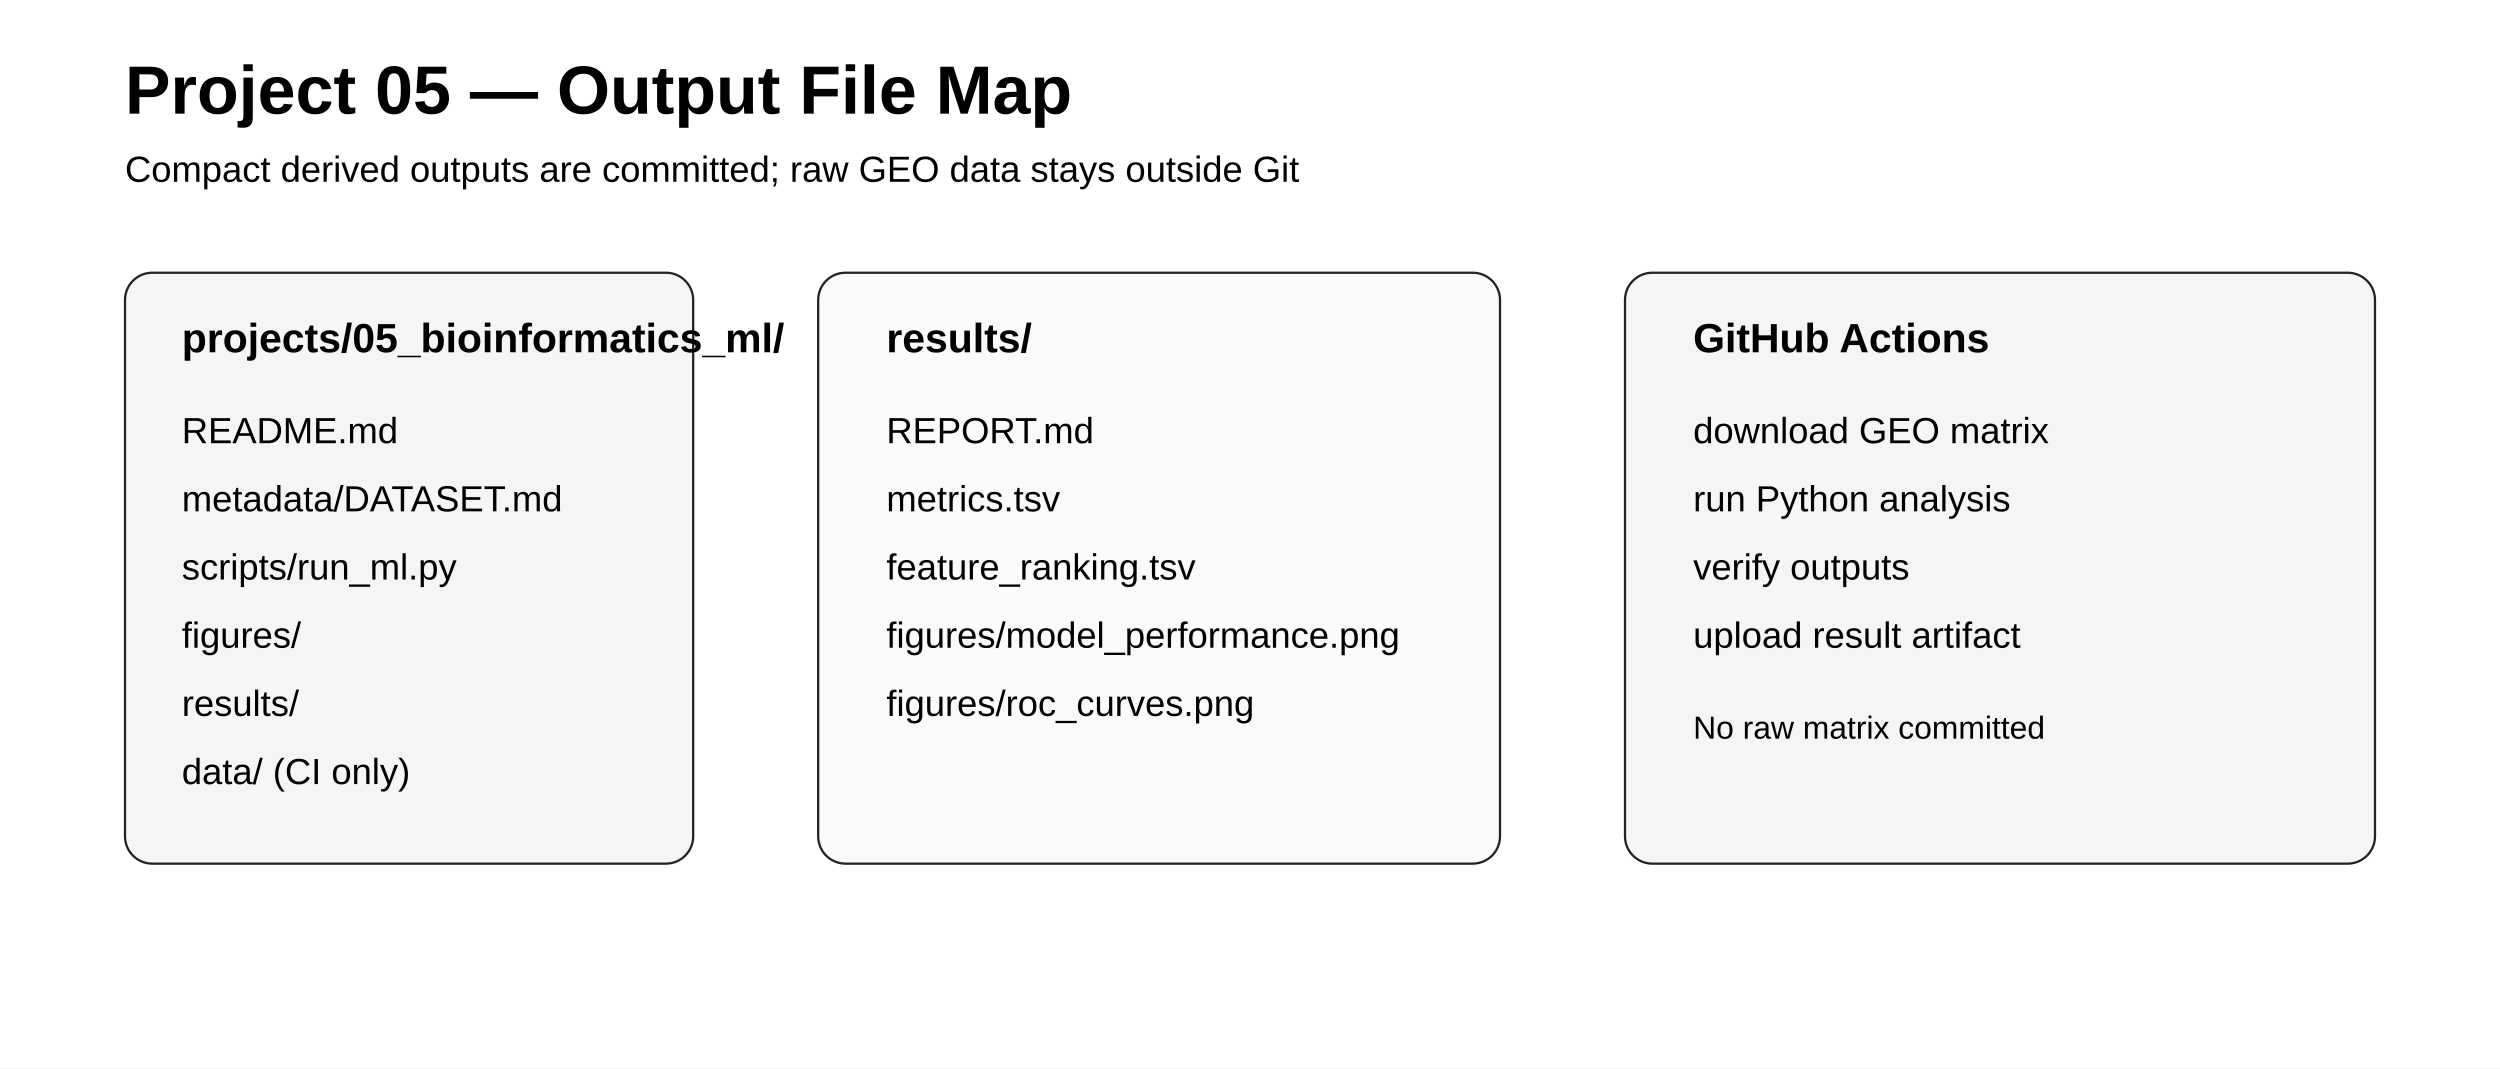
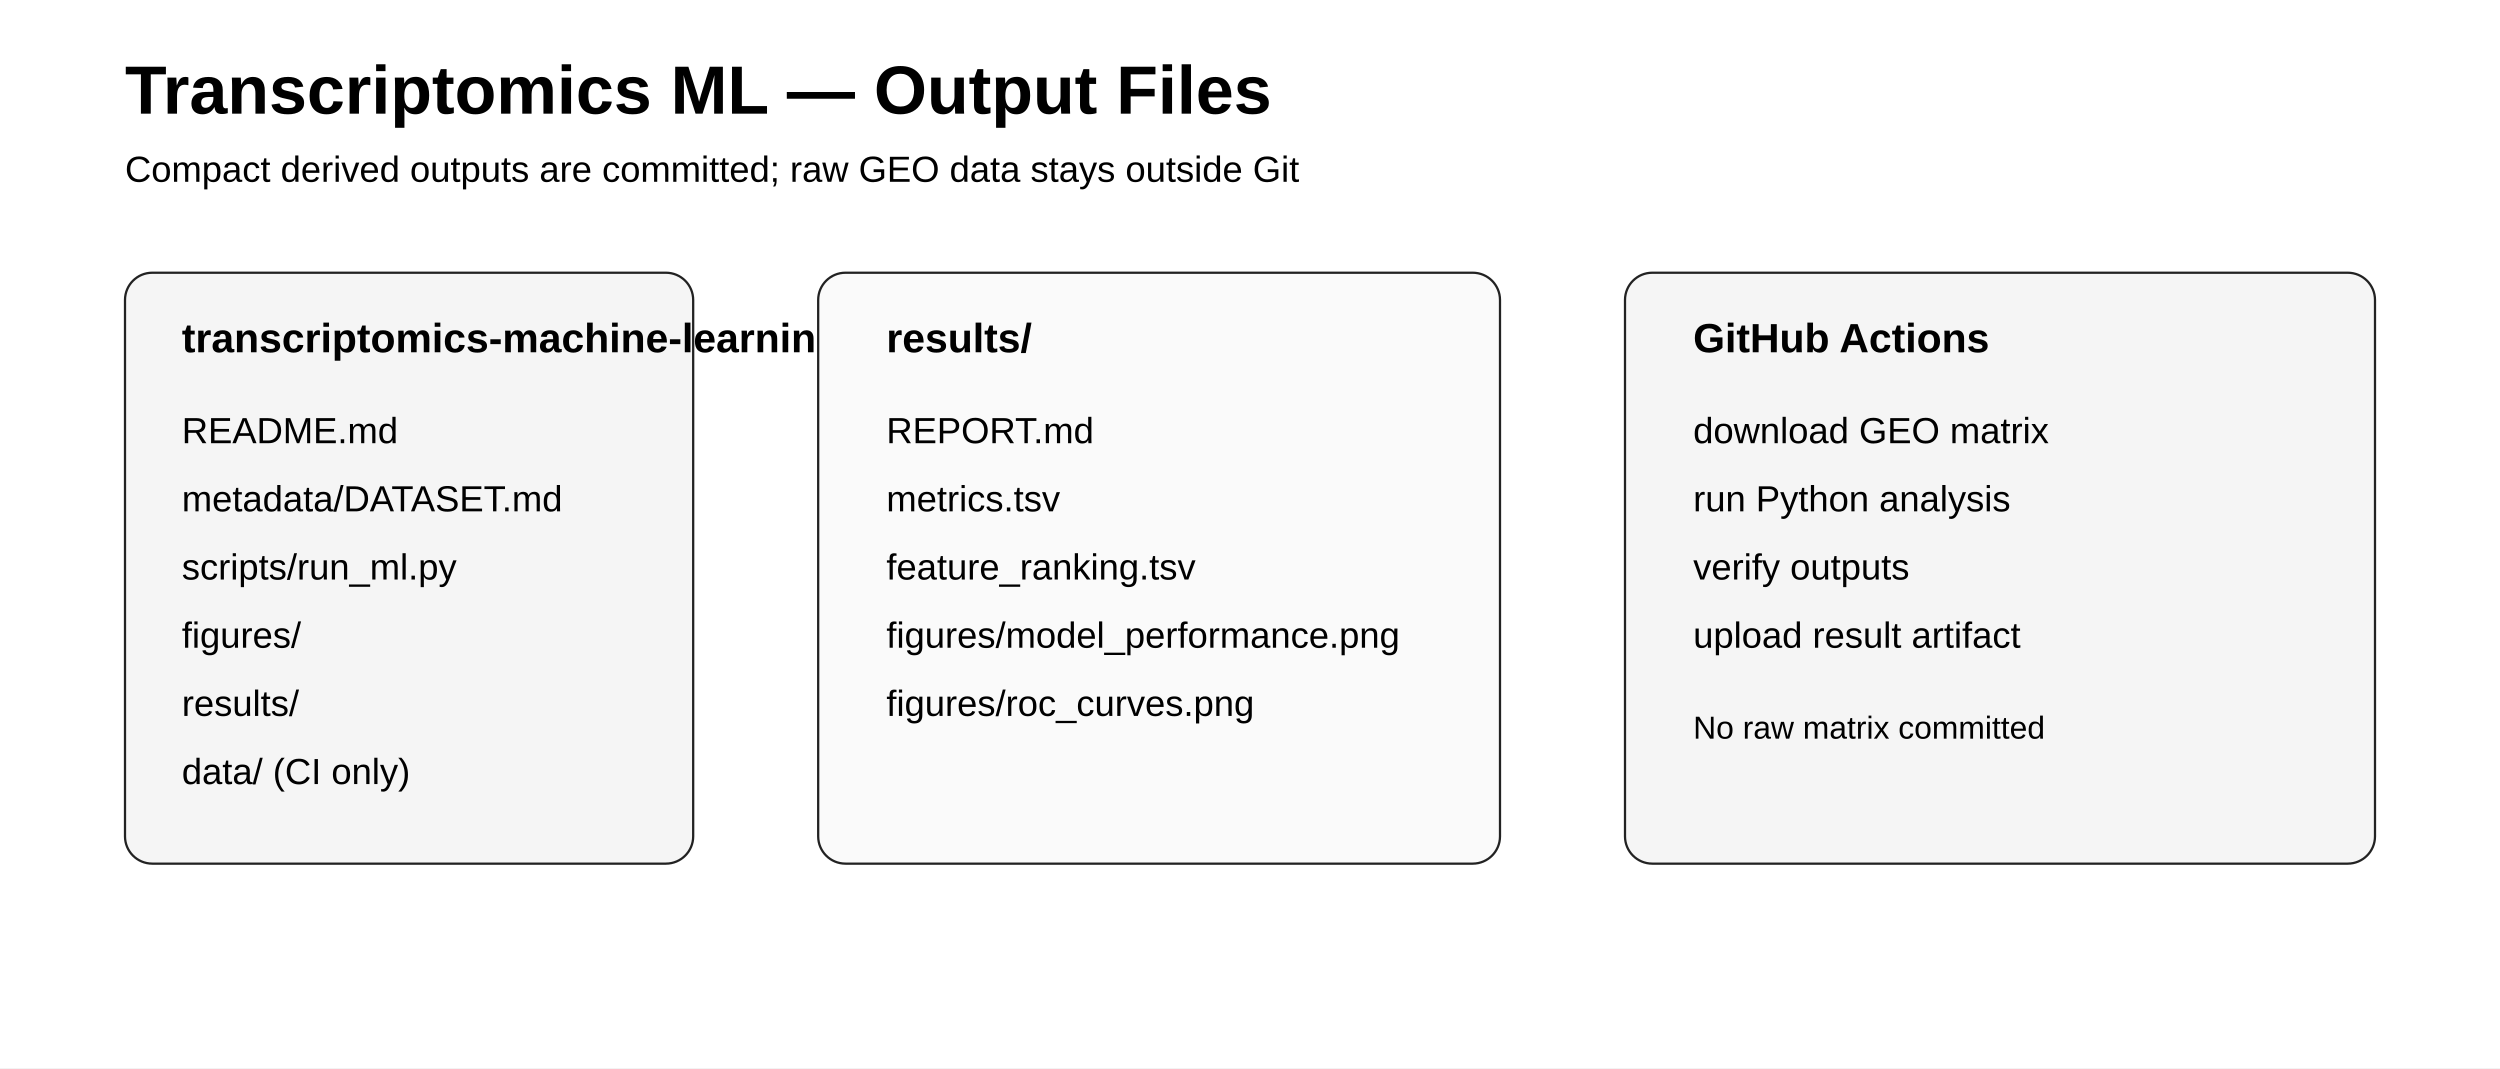
<svg xmlns="http://www.w3.org/2000/svg" width="1100" height="470" viewBox="0 0 1100 470">
  <rect width="1100" height="470" fill="#fff" />
-   <text x="55" y="50" font-family="Arial" font-size="30" font-weight="700">Project 05 — Output File Map</text>
+   <text x="55" y="50" font-family="Arial" font-size="30" font-weight="700">Transcriptomics ML — Output Files</text>
  <text x="55" y="80" font-family="Arial" font-size="16">Compact derived outputs are committed; raw GEO data stays outside Git</text>
  <g font-family="Arial">
    <rect x="55" y="120" width="250" height="260" rx="12" fill="#f5f5f5" stroke="#222" />
-     <text x="80" y="155" font-size="18" font-weight="700">projects/05_bioinformatics_ml/</text>
+     <text x="80" y="155" font-size="18" font-weight="700">transcriptomics-machine-learning/</text>
    <text x="80" y="195" font-size="16">README.md</text>
    <text x="80" y="225" font-size="16">metadata/DATASET.md</text>
    <text x="80" y="255" font-size="16">scripts/run_ml.py</text>
    <text x="80" y="285" font-size="16">figures/</text>
    <text x="80" y="315" font-size="16">results/</text>
    <text x="80" y="345" font-size="16">data/ (CI only)</text>
    <rect x="360" y="120" width="300" height="260" rx="12" fill="#fafafa" stroke="#222" />
    <text x="390" y="155" font-size="18" font-weight="700">results/</text>
    <text x="390" y="195" font-size="16">REPORT.md</text>
    <text x="390" y="225" font-size="16">metrics.tsv</text>
    <text x="390" y="255" font-size="16">feature_ranking.tsv</text>
    <text x="390" y="285" font-size="16">figures/model_performance.png</text>
    <text x="390" y="315" font-size="16">figures/roc_curves.png</text>
    <rect x="715" y="120" width="330" height="260" rx="12" fill="#f5f5f5" stroke="#222" />
    <text x="745" y="155" font-size="18" font-weight="700">GitHub Actions</text>
    <text x="745" y="195" font-size="16">download GEO matrix</text>
    <text x="745" y="225" font-size="16">run Python analysis</text>
    <text x="745" y="255" font-size="16">verify outputs</text>
    <text x="745" y="285" font-size="16">upload result artifact</text>
    <text x="745" y="325" font-size="14">No raw matrix committed</text>
  </g>
</svg>
